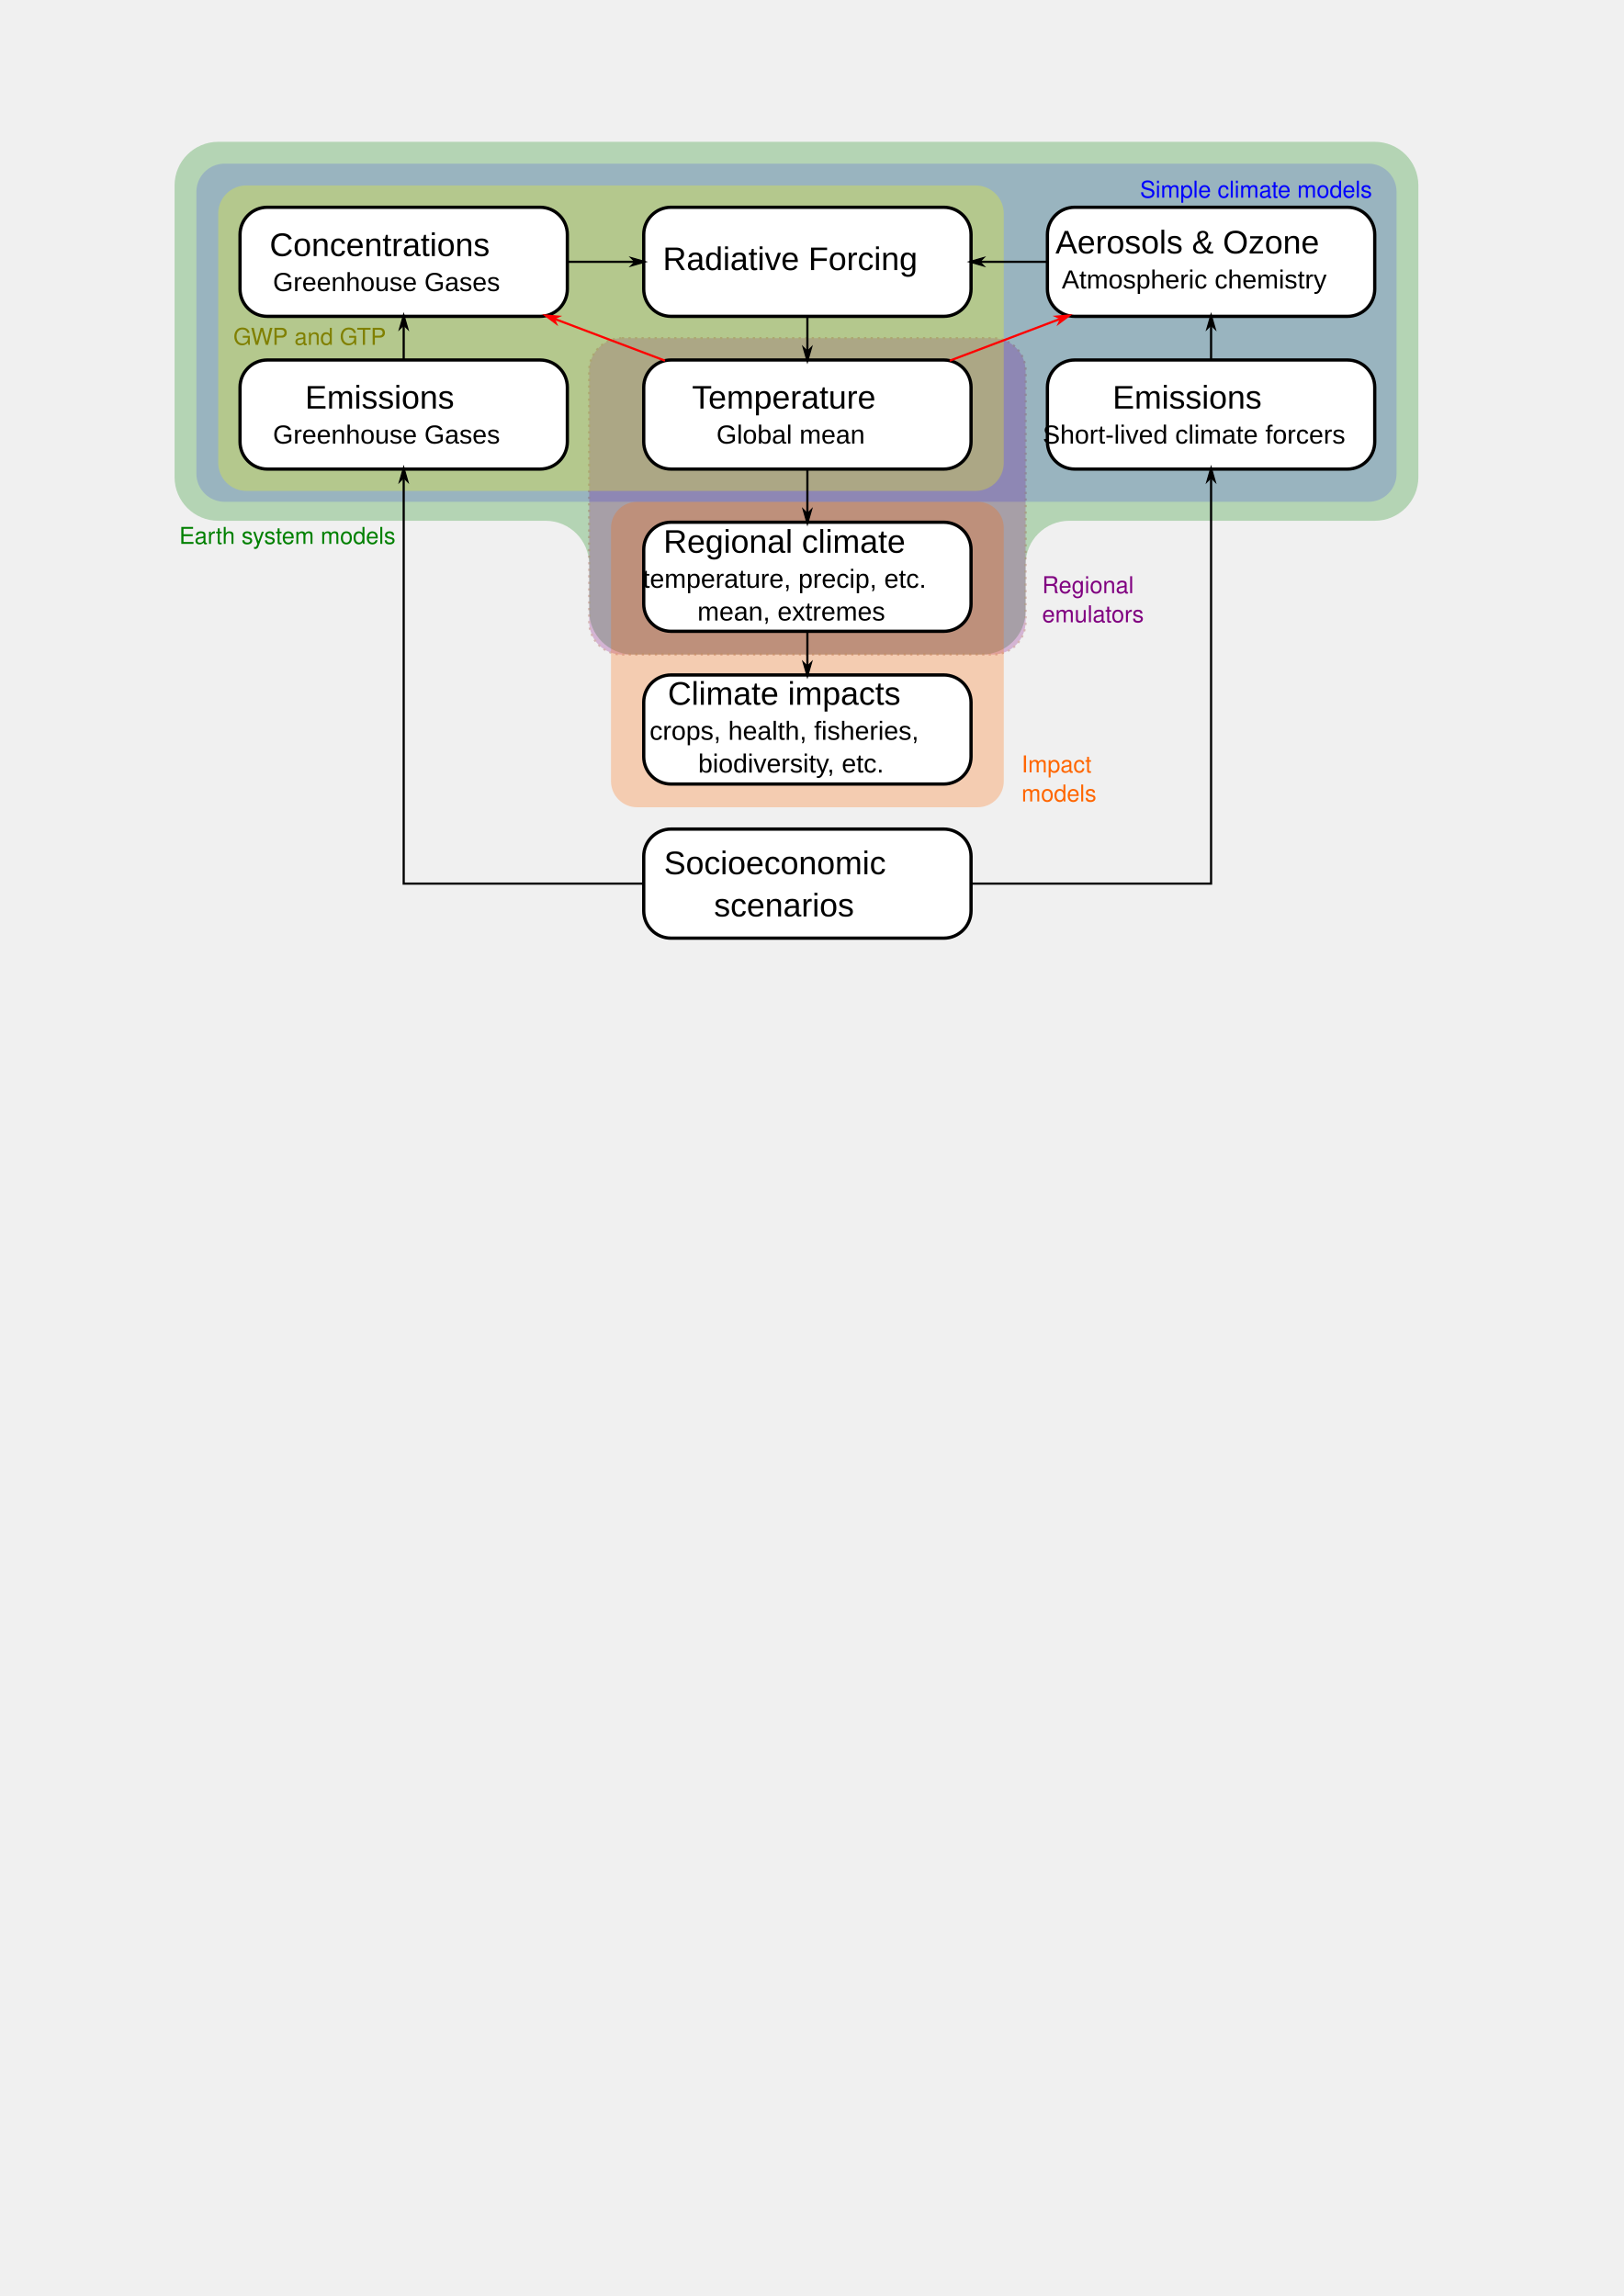
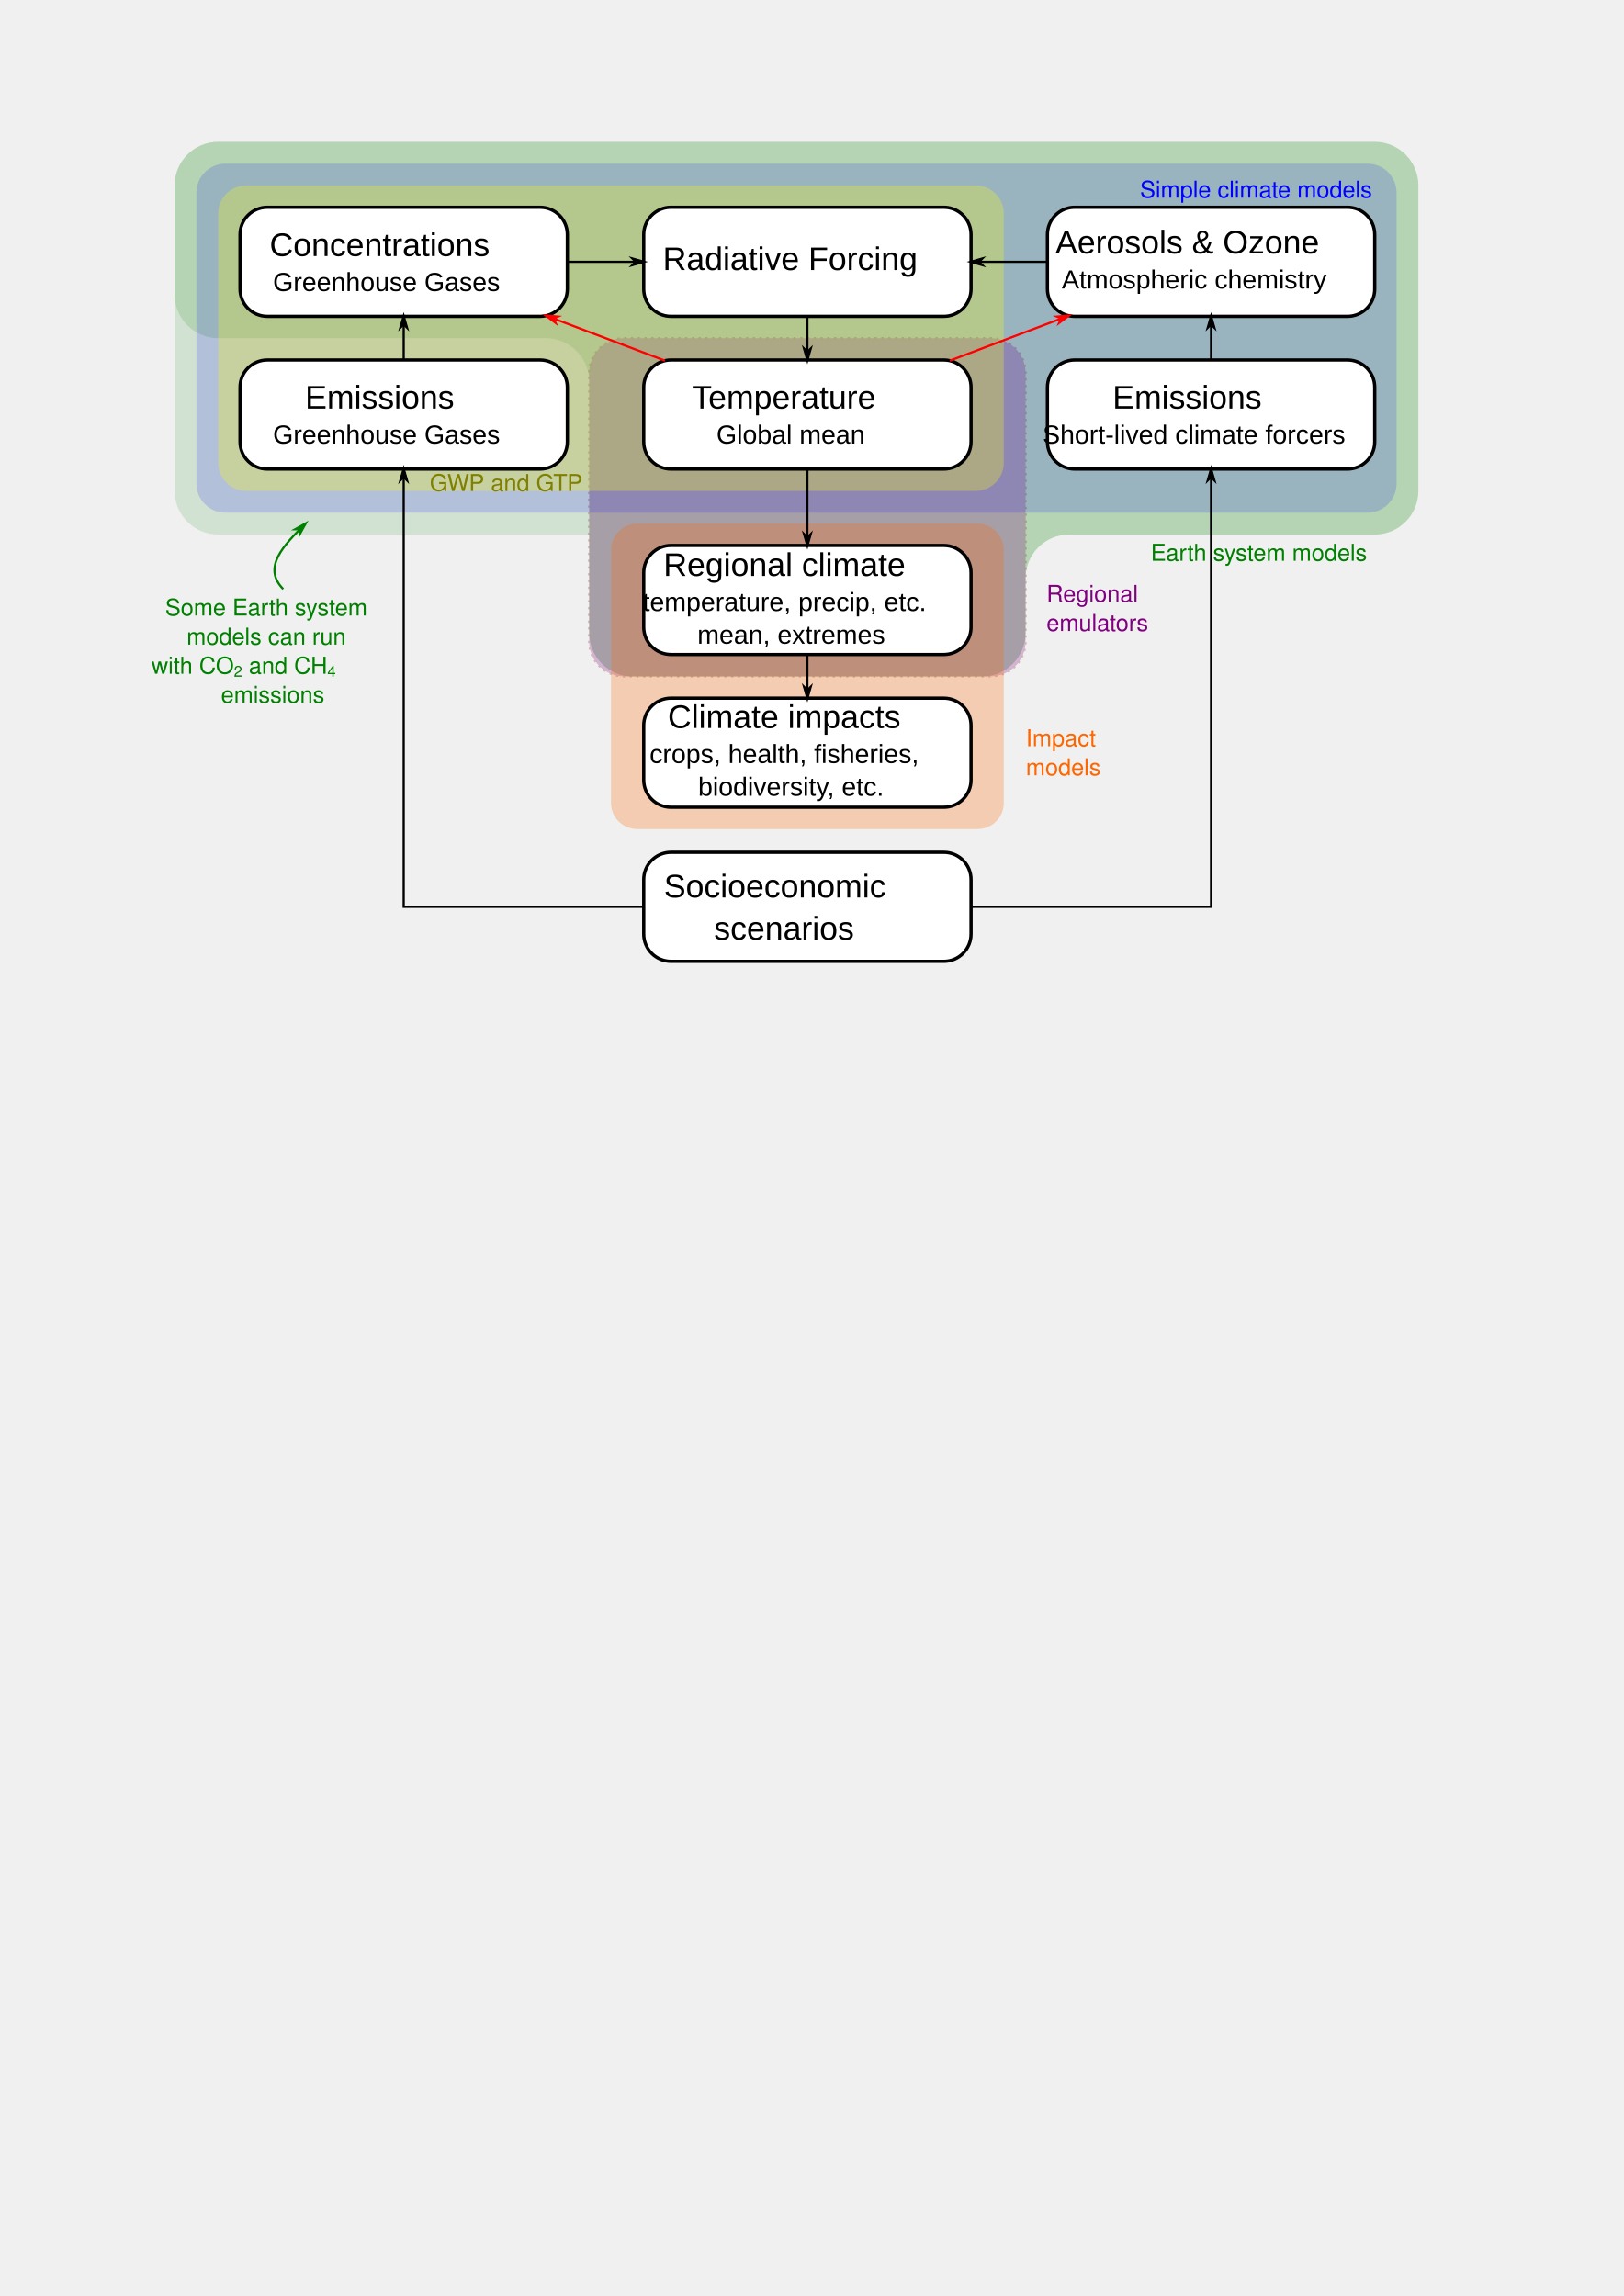
<svg xmlns="http://www.w3.org/2000/svg" width="744.094" height="1052.362" id="svg2" version="1.1">
  <defs id="defs4">
    <marker style="overflow:visible;" id="marker31080" refX="0.0" refY="0.0" orient="auto">
      <path transform="scale(0.8) rotate(180) translate(12.5,0)" style="fill-rule:evenodd;fill:context-stroke;stroke:context-stroke;stroke-width:1.0pt;" d="M 0.0,0.0 L 5.0,-5.0 L -12.5,0.0 L 5.0,5.0 L 0.0,0.0 z " id="path31078" />
    </marker>
    <marker style="overflow:visible;" id="Arrow1Lend" refX="0.0" refY="0.0" orient="auto">
      <path transform="scale(0.8) rotate(180) translate(12.5,0)" style="fill-rule:evenodd;fill:context-stroke;stroke:context-stroke;stroke-width:1.0pt;" d="M 0.0,0.0 L 5.0,-5.0 L -12.5,0.0 L 5.0,5.0 L 0.0,0.0 z " id="path30813" />
    </marker>
    <marker orient="auto" refY="0.0" refX="0.0" id="Arrow1Mend" style="overflow:visible;">
      <path id="path3886" d="M 0.0,0.0 L 5.0,-5.0 L -12.5,0.0 L 5.0,5.0 L 0.0,0.0 z " style="fill-rule:evenodd;stroke:#000000;stroke-width:1.0pt;marker-start:none;" transform="scale(0.4) rotate(180) translate(10,0)" />
    </marker>
    <marker orient="auto" refY="0.0" refX="0.0" id="Arrow1Send" style="overflow:visible;">
      <path id="path3892" d="M 0.0,0.0 L 5.0,-5.0 L -12.5,0.0 L 5.0,5.0 L 0.0,0.0 z " style="fill-rule:evenodd;stroke:#000000;stroke-width:1.0pt;marker-start:none;" transform="scale(0.2) rotate(180) translate(6,0)" />
    </marker>
    <marker orient="auto" refY="0" refX="0" id="Arrow1Mend-8" style="overflow:visible">
      <path id="path3886-6" d="M 0,0 5,-5 -12.5,0 5,5 0,0 z" style="fill-rule:evenodd;stroke:#000000;stroke-width:1pt;marker-start:none" transform="matrix(-0.4,0,0,-0.4,-4,0)" />
    </marker>
    <marker orient="auto" refY="0" refX="0" id="Arrow1Mend-4" style="overflow:visible">
      <path id="path3886-9" d="M 0,0 5,-5 -12.5,0 5,5 0,0 z" style="fill-rule:evenodd;stroke:#000000;stroke-width:1pt;marker-start:none" transform="matrix(-0.4,0,0,-0.4,-4,0)" />
    </marker>
    <marker orient="auto" refY="0" refX="0" id="Arrow1Mend-0" style="overflow:visible">
      <path id="path3886-4" d="M 0,0 5,-5 -12.5,0 5,5 0,0 z" style="fill-rule:evenodd;stroke:#000000;stroke-width:1pt;marker-start:none" transform="matrix(-0.4,0,0,-0.4,-4,0)" />
    </marker>
    <marker orient="auto" refY="0" refX="0" id="Arrow1Mend-2" style="overflow:visible">
      <path id="path3886-8" d="M 0,0 5,-5 -12.5,0 5,5 0,0 z" style="fill-rule:evenodd;stroke:#000000;stroke-width:1pt;marker-start:none" transform="matrix(-0.4,0,0,-0.4,-4,0)" />
    </marker>
    <marker orient="auto" refY="0" refX="0" id="Arrow1Mend-47" style="overflow:visible">
      <path id="path3886-7" d="M 0,0 5,-5 -12.5,0 5,5 0,0 z" style="fill-rule:evenodd;stroke:#000000;stroke-width:1pt;marker-start:none" transform="matrix(-0.4,0,0,-0.4,-4,0)" />
    </marker>
    <marker orient="auto" refY="0" refX="0" id="Arrow1Mend-9" style="overflow:visible">
      <path id="path3886-1" d="M 0,0 5,-5 -12.5,0 5,5 0,0 z" style="fill-rule:evenodd;stroke:#000000;stroke-width:1pt;marker-start:none" transform="matrix(-0.4,0,0,-0.4,-4,0)" />
    </marker>
    <marker orient="auto" refY="0" refX="0" id="Arrow1Mend-25" style="overflow:visible">
      <path id="path3886-86" d="M 0,0 5,-5 -12.5,0 5,5 0,0 z" style="fill-rule:evenodd;stroke:#000000;stroke-width:1pt;marker-start:none" transform="matrix(-0.4,0,0,-0.4,-4,0)" />
    </marker>
    <marker orient="auto" refY="0" refX="0" id="Arrow1Mend-3" style="overflow:visible">
      <path id="path3886-3" d="M 0,0 5,-5 -12.5,0 5,5 0,0 z" style="fill-rule:evenodd;stroke:#000000;stroke-width:1pt;marker-start:none" transform="matrix(-0.4,0,0,-0.4,-4,0)" />
    </marker>
    <marker orient="auto" refY="0" refX="0" id="Arrow1Mend-6" style="overflow:visible">
      <path id="path3886-2" d="M 0,0 5,-5 -12.5,0 5,5 0,0 z" style="fill-rule:evenodd;stroke:#000000;stroke-width:1pt;marker-start:none" transform="matrix(-0.4,0,0,-0.4,-4,0)" />
    </marker>
    <marker orient="auto" refY="0.0" refX="0.0" style="overflow:visible;" id="Arrow1Mend5739">
      <path id="path52276" d="M 0.0,0.0 L 5.0,-5.0 L -12.5,0.0 L 5.0,5.0 L 0.0,0.0 z " style="fill-rule:evenodd;stroke:#800000;stroke-width:1.0pt;marker-start:none;fill:#ffffff" transform="scale(0.4) rotate(180) translate(10,0)" />
    </marker>
    <marker orient="auto" refY="0.0" refX="0.0" style="overflow:visible;" id="Arrow1Mend6568">
      <path id="path52279" d="M 0.0,0.0 L 5.0,-5.0 L -12.5,0.0 L 5.0,5.0 L 0.0,0.0 z " style="fill-rule:evenodd;stroke:#800000;stroke-width:1.0pt;marker-start:none;fill:#ffffff" transform="scale(0.4) rotate(180) translate(10,0)" />
    </marker>
    <marker orient="auto" refY="0.0" refX="0.0" style="overflow:visible;" id="Arrow1Mend65689914">
      <path id="path52715" d="M 0.0,0.0 L 5.0,-5.0 L -12.5,0.0 L 5.0,5.0 L 0.0,0.0 z " style="fill-rule:evenodd;stroke:#ff0000;stroke-width:1.0pt;marker-start:none;fill:#ffffff" transform="scale(0.4) rotate(180) translate(10,0)" />
    </marker>
    <marker orient="auto" refY="0.0" refX="0.0" style="overflow:visible;" id="Arrow1Mend57392504">
      <path id="path52718" d="M 0.0,0.0 L 5.0,-5.0 L -12.5,0.0 L 5.0,5.0 L 0.0,0.0 z " style="fill-rule:evenodd;stroke:#ff0000;stroke-width:1.0pt;marker-start:none;fill:#ffffff" transform="scale(0.4) rotate(180) translate(10,0)" />
    </marker>
    <marker orient="auto" refY="0.0" refX="0.0" style="overflow:visible;" id="Arrow1Mend656899147499">
      <path id="path66542" d="M 0.0,0.0 L 5.0,-5.0 L -12.5,0.0 L 5.0,5.0 L 0.0,0.0 z " style="fill-rule:evenodd;stroke:#ff0000;stroke-width:1.0pt;marker-start:none;fill:#ff0000" transform="scale(0.4) rotate(180) translate(10,0)" />
    </marker>
    <marker orient="auto" refY="0.0" refX="0.0" style="overflow:visible;" id="Arrow1Mend573925048667">
      <path id="path66852" d="M 0.0,0.0 L 5.0,-5.0 L -12.5,0.0 L 5.0,5.0 L 0.0,0.0 z " style="fill-rule:evenodd;stroke:#ff0000;stroke-width:1.0pt;marker-start:none;fill:#ff0000" transform="scale(0.4) rotate(180) translate(10,0)" />
    </marker>
+     <marker orient="auto" refY="0.0" refX="0.0" style="overflow:visible;" id="Arrow1Mend6473">
+       <path id="path19866" d="M 0.0,0.0 L 5.0,-5.0 L -12.5,0.0 L 5.0,5.0 L 0.0,0.0 z " style="fill-rule:evenodd;stroke:#ff0000;stroke-width:1.0pt;marker-start:none;fill:#008000" transform="scale(0.4) rotate(180) translate(10,0)" />
+     </marker>
+     <marker orient="auto" refY="0.0" refX="0.0" style="overflow:visible;" id="Arrow1Mend64739855">
+       <path id="path20338" d="M 0.0,0.0 L 5.0,-5.0 L -12.5,0.0 L 5.0,5.0 L 0.0,0.0 z " style="fill-rule:evenodd;stroke:#008000;stroke-width:1.0pt;marker-start:none;fill:#008000" transform="scale(0.4) rotate(180) translate(10,0)" />
+     </marker>
  </defs>
  <g id="layer1">
-     <path style="opacity:0.25;fill:#008000;stroke:none;stroke-width:1.011px;stroke-linecap:butt;stroke-linejoin:miter;stroke-opacity:1" d="m 100,65 h 530 a 20,20 45 0 1 20,20 v 133.696 a 20,20 135 0 1 -20,20 l -140,0 a 20,20 135 0 0 -20,20 V 280 a 20,20 135 0 1 -20,20 H 290 a 20,20 45 0 1 -20,-20 v -21.304 a 20,20 45 0 0 -20,-20 H 100 a 20,20 45 0 1 -20,-20 V 85 a 20,20 135 0 1 20,-20 z" id="path4806" />
-     <rect style="opacity:0.25;fill:#800080;stroke:#800000;stroke-width:1;stroke-dasharray:1, 2" id="rect49499" width="200" height="145" x="270" y="155" ry="15" />
-     <rect style="opacity:0.263;fill:#ff6600;stroke:none;stroke-width:1.5;stroke-miterlimit:4;stroke-dasharray:none" id="rect4771" width="180" height="140" x="280" y="230" ry="11.957" />
-     <rect style="opacity:0.152;fill:#0000ff;stroke:none;stroke-width:1.525;stroke-miterlimit:4;stroke-dasharray:none" id="rect4761" width="550" height="155" x="90" y="75" ry="12.917" />
+     <path style="fill:#008000;stroke:none;stroke-width:1.024px;stroke-linecap:butt;stroke-linejoin:miter;stroke-opacity:1;fill-opacity:1;opacity:0.125" d="M 270,245 V 175 A 20,20 45 0 0 250,155 H 100 A 20,20 45 0 1 80,135 v 90 a 20,20 45 0 0 20,20 z" id="path3345" />
+     <path style="opacity:0.25;fill:#008000;stroke:none;stroke-width:1.032px;stroke-linecap:butt;stroke-linejoin:miter;stroke-opacity:1" d="m 100,65 h 530 a 20,20 45 0 1 20,20 l 0,140 a 20,20 135 0 1 -20,20 H 490 a 20,20 135 0 0 -20,20 v 25.106 a 20,20 135 0 1 -20,20 l -160,0 a 20,20 45 0 1 -20,-20 V 175 A 20,20 45 0 0 250,155 H 100 A 20,20 45 0 1 80,135 V 85 a 20,20 135 0 1 20,-20 z" id="path4806" />
+     <rect style="opacity:0.25;fill:#800080;stroke:#800000;stroke-width:1.034;stroke-dasharray:1.034, 2.068" id="rect49499" width="200" height="155" x="270" y="155" ry="16.034" />
+     <rect style="opacity:0.263;fill:#ff6600;stroke:none;stroke-width:1.5;stroke-miterlimit:4;stroke-dasharray:none" id="rect4771" width="180" height="140" x="280" y="240" ry="11.957" />
+     <rect style="opacity:0.152;fill:#0000ff;stroke:none;stroke-width:1.549;stroke-miterlimit:4;stroke-dasharray:none" id="rect4761" width="550" height="160" x="90" y="75" ry="13.333" />
    <rect style="opacity:0.263;fill:#ffff00;stroke:none;stroke-width:1.557;stroke-miterlimit:4;stroke-dasharray:none" id="rect4767" width="360" height="140" x="100" y="85" ry="12.876" />
    <rect style="fill:#ffffff;stroke:#000000;stroke-width:1.5;stroke-miterlimit:4;stroke-dasharray:none" id="rect2816" width="150" height="50" x="110" y="165" ry="12.5" />
-     <rect style="fill:#ffffff;stroke:#000000;stroke-width:1.5;stroke-miterlimit:4;stroke-dasharray:none" id="rect2816-9" width="150" height="50" x="295" y="380" ry="12.5" />
+     <rect style="fill:#ffffff;stroke:#000000;stroke-width:1.5;stroke-miterlimit:4;stroke-dasharray:none" id="rect2816-9" width="150" height="50" x="295" y="390.638" ry="12.5" />
    <text xml:space="preserve" style="font-style:normal;font-weight:normal;line-height:0%;font-family:sans-serif;text-align:center;letter-spacing:0px;word-spacing:0px;text-anchor:middle;fill:#000000;fill-opacity:1;stroke:none" x="184.912" y="187.272" id="text2820">
      <tspan id="tspan2822" x="184.912" y="187.272" style="font-size:15px;line-height:1.25;font-family:Arial;-inkscape-font-specification:Arial">Emissions</tspan>
      <tspan x="184.912" y="203.319" id="tspan2824" style="font-size:12px;line-height:1.25;font-family:Arial;-inkscape-font-specification:Arial">Greenhouse Gases</tspan>
    </text>
    <rect style="fill:#ffffff;stroke:#000000;stroke-width:1.5;stroke-miterlimit:4;stroke-dasharray:none" id="rect2816-4" width="150" height="50" x="480" y="165" ry="12.5" />
    <text xml:space="preserve" style="font-style:normal;font-weight:normal;line-height:0%;font-family:sans-serif;text-align:center;letter-spacing:0px;word-spacing:0px;text-anchor:middle;fill:#000000;fill-opacity:1;stroke:none" x="554.962" y="187.272" id="text2820-3">
      <tspan id="tspan2822-3" x="554.962" y="187.272" style="font-size:15px;line-height:1.25;font-family:Arial;-inkscape-font-specification:Arial">Emissions</tspan>
      <tspan x="554.962" y="203.319" id="tspan2824-1" style="font-size:12px;line-height:1.25;font-family:Arial;-inkscape-font-specification:Arial">Short-lived climate forcers</tspan>
    </text>
    <rect style="fill:#ffffff;stroke:#000000;stroke-width:1.5;stroke-miterlimit:4;stroke-dasharray:none" id="rect2816-3" width="150" height="50" x="110" y="95" ry="12.5" />
    <text xml:space="preserve" style="font-style:normal;font-weight:normal;line-height:0%;font-family:sans-serif;text-align:center;letter-spacing:0px;word-spacing:0px;text-anchor:middle;fill:#000000;fill-opacity:1;stroke:none" x="184.912" y="117.363" id="text2820-9">
      <tspan id="tspan2822-1" x="184.912" y="117.363" style="font-size:15px;line-height:1.25;font-family:Arial;-inkscape-font-specification:Arial">Concentrations</tspan>
      <tspan x="184.912" y="133.411" id="tspan2824-0" style="font-size:12px;line-height:1.25;font-family:Arial;-inkscape-font-specification:Arial">Greenhouse Gases</tspan>
    </text>
    <rect style="fill:#ffffff;stroke:#000000;stroke-width:1.5;stroke-miterlimit:4;stroke-dasharray:none" id="rect2816-3-4" width="150" height="50" x="295" y="95" ry="12.5" />
    <text xml:space="preserve" style="font-style:normal;font-weight:normal;line-height:0%;font-family:sans-serif;text-align:center;letter-spacing:0px;word-spacing:0px;text-anchor:middle;fill:#000000;fill-opacity:1;stroke:none" x="369.916" y="123.79" id="text2820-9-9">
      <tspan x="369.916" y="123.79" id="tspan2824-0-7" style="font-size:15px;line-height:1.25;font-family:Arial;-inkscape-font-specification:Arial">Radiative Forcing</tspan>
    </text>
    <rect style="fill:#ffffff;stroke:#000000;stroke-width:1.5;stroke-miterlimit:4;stroke-dasharray:none" id="rect2816-3-4-9" width="150" height="50" x="295" y="165" ry="12.5" />
    <text xml:space="preserve" style="font-style:normal;font-weight:normal;line-height:0%;font-family:sans-serif;text-align:center;letter-spacing:0px;word-spacing:0px;text-anchor:middle;fill:#000000;fill-opacity:1;stroke:none" x="370.139" y="187.272" id="text2820-9-4">
      <tspan id="tspan2822-1-1" x="370.139" y="187.272" style="font-size:15px;line-height:1.25;font-family:Arial;-inkscape-font-specification:Arial">Temperature</tspan>
      <tspan x="370.139" y="203.319" id="tspan2824-0-5" style="font-size:12px;line-height:1.25;font-family:Arial;-inkscape-font-specification:Arial">Global mean</tspan>
    </text>
-     <rect style="fill:#ffffff;stroke:#000000;stroke-width:1.5;stroke-miterlimit:4;stroke-dasharray:none" id="rect2816-3-4-9-4" width="150" height="50" x="295" y="239.362" ry="12.5" />
-     <text xml:space="preserve" style="font-style:normal;font-weight:normal;line-height:0%;font-family:sans-serif;text-align:center;letter-spacing:0px;word-spacing:0px;text-anchor:middle;fill:#000000;fill-opacity:1;stroke:none" x="370.413" y="253.357" id="text2820-9-4-0">
-       <tspan id="tspan2822-1-1-9" x="370.413" y="253.357" style="font-size:15px;line-height:1.25;font-family:Arial;-inkscape-font-specification:Arial">Regional climate</tspan>
-       <tspan x="370.413" y="269.405" id="tspan2824-0-5-3" style="font-size:12px;line-height:1.25;font-family:Arial;-inkscape-font-specification:Arial">temperature, precip, etc.</tspan>
-       <tspan x="370.413" y="284.405" style="font-size:12px;line-height:1.25;font-family:Arial;-inkscape-font-specification:Arial" id="tspan3024">mean, extremes</tspan>
+     <rect style="fill:#ffffff;stroke:#000000;stroke-width:1.5;stroke-miterlimit:4;stroke-dasharray:none" id="rect2816-3-4-9-4" width="150" height="50" x="295" y="250" ry="12.5" />
+     <text xml:space="preserve" style="font-style:normal;font-weight:normal;line-height:0%;font-family:sans-serif;text-align:center;letter-spacing:0px;word-spacing:0px;text-anchor:middle;fill:#000000;fill-opacity:1;stroke:none" x="370.413" y="263.995" id="text2820-9-4-0">
+       <tspan id="tspan2822-1-1-9" x="370.413" y="263.995" style="font-size:15px;line-height:1.25;font-family:Arial;-inkscape-font-specification:Arial">Regional climate</tspan>
+       <tspan x="370.413" y="280.043" id="tspan2824-0-5-3" style="font-size:12px;line-height:1.25;font-family:Arial;-inkscape-font-specification:Arial">temperature, precip, etc.</tspan>
+       <tspan x="370.413" y="295.043" style="font-size:12px;line-height:1.25;font-family:Arial;-inkscape-font-specification:Arial" id="tspan3024">mean, extremes</tspan>
    </text>
-     <rect style="fill:#ffffff;stroke:#000000;stroke-width:1.5;stroke-miterlimit:4;stroke-dasharray:none" id="rect2816-3-4-9-4-7" width="150" height="50" x="295" y="309.362" ry="12.5" />
-     <text xml:space="preserve" style="font-style:normal;font-weight:normal;line-height:0%;font-family:sans-serif;text-align:center;letter-spacing:0px;word-spacing:0px;text-anchor:middle;fill:#000000;fill-opacity:1;stroke:none" x="370.296" y="323.036" id="text2820-9-4-0-7">
-       <tspan id="tspan2822-1-1-9-4" x="370.296" y="323.036" style="font-size:15px;line-height:1.25;font-family:Arial;-inkscape-font-specification:Arial">Climate impacts</tspan>
-       <tspan x="370.296" y="339.084" style="font-size:12px;line-height:1.25;font-family:Arial;-inkscape-font-specification:Arial" id="tspan3024-0">crops, health, fisheries,</tspan>
-       <tspan x="370.296" y="354.084" style="font-size:12px;line-height:1.25;font-family:Arial;-inkscape-font-specification:Arial" id="tspan3062">biodiversity, etc.</tspan>
+     <rect style="fill:#ffffff;stroke:#000000;stroke-width:1.5;stroke-miterlimit:4;stroke-dasharray:none" id="rect2816-3-4-9-4-7" width="150" height="50" x="295" y="320" ry="12.5" />
+     <text xml:space="preserve" style="font-style:normal;font-weight:normal;line-height:0%;font-family:sans-serif;text-align:center;letter-spacing:0px;word-spacing:0px;text-anchor:middle;fill:#000000;fill-opacity:1;stroke:none" x="370.296" y="333.674" id="text2820-9-4-0-7">
+       <tspan id="tspan2822-1-1-9-4" x="370.296" y="333.674" style="font-size:15px;line-height:1.25;font-family:Arial;-inkscape-font-specification:Arial">Climate impacts</tspan>
+       <tspan x="370.296" y="349.721" style="font-size:12px;line-height:1.25;font-family:Arial;-inkscape-font-specification:Arial" id="tspan3024-0">crops, health, fisheries,</tspan>
+       <tspan x="370.296" y="364.721" style="font-size:12px;line-height:1.25;font-family:Arial;-inkscape-font-specification:Arial" id="tspan3062">biodiversity, etc.</tspan>
    </text>
    <rect style="fill:#ffffff;stroke:#000000;stroke-width:1.5;stroke-miterlimit:4;stroke-dasharray:none" id="rect2816-4-9" width="150" height="50" x="480" y="95" ry="12.5" />
    <text xml:space="preserve" style="font-style:normal;font-weight:normal;line-height:0%;font-family:sans-serif;text-align:center;letter-spacing:0px;word-spacing:0px;text-anchor:middle;fill:#000000;fill-opacity:1;stroke:none" x="555.062" y="116.177" id="text2820-3-8">
      <tspan id="tspan2822-3-0" x="555.062" y="116.177" style="font-size:15px;line-height:1.25;font-family:Arial;-inkscape-font-specification:Arial">Aerosols &amp; Ozone</tspan>
      <tspan x="555.062" y="132.225" id="tspan2824-1-3" style="font-size:12px;line-height:1.25;font-family:Arial;-inkscape-font-specification:Arial">Atmospheric chemistry</tspan>
    </text>
-     <text xml:space="preserve" style="font-size:15px;line-height:1.25;font-family:Helvetica;-inkscape-font-specification:Helvetica;text-align:center;text-anchor:middle" x="369.729" y="400.7" id="text7739">
-       <tspan x="369.729" y="400.7" id="tspan7741" style="font-style:normal;font-variant:normal;font-weight:normal;font-stretch:normal;font-size:15px;font-family:Arial;-inkscape-font-specification:Arial;text-align:center;text-anchor:middle">Socioeconomic</tspan>
-       <tspan x="369.729" y="420.043" style="font-style:normal;font-variant:normal;font-weight:normal;font-stretch:normal;font-size:15px;font-family:Arial;-inkscape-font-specification:Arial;text-align:center;text-anchor:middle" id="tspan26359">scenarios</tspan>
+     <text xml:space="preserve" style="font-size:15px;line-height:1.25;font-family:Helvetica;-inkscape-font-specification:Helvetica;text-align:center;text-anchor:middle" x="369.729" y="411.338" id="text7739">
+       <tspan x="369.729" y="411.338" id="tspan7741" style="font-style:normal;font-variant:normal;font-weight:normal;font-stretch:normal;font-size:15px;font-family:Arial;-inkscape-font-specification:Arial;text-align:center;text-anchor:middle">Socioeconomic</tspan>
+       <tspan x="369.729" y="430.681" style="font-style:normal;font-variant:normal;font-weight:normal;font-stretch:normal;font-size:15px;font-family:Arial;-inkscape-font-specification:Arial;text-align:center;text-anchor:middle" id="tspan26359">scenarios</tspan>
    </text>
    <path style="fill:none;fill-rule:evenodd;stroke:#000000;stroke-width:1px;stroke-linecap:butt;stroke-linejoin:miter;stroke-opacity:1;marker-end:url(#Arrow1Mend);paint-order:normal" d="M 185,165 V 145" id="path28561" />
    <path style="fill:none;fill-rule:evenodd;stroke:#000000;stroke-width:1px;stroke-linecap:butt;stroke-linejoin:miter;stroke-opacity:1;marker-end:url(#Arrow1Mend)" d="m 260,120 h 35" id="path28563" />
    <path style="fill:none;fill-rule:evenodd;stroke:#000000;stroke-width:1px;stroke-linecap:butt;stroke-linejoin:miter;stroke-opacity:1;marker-end:url(#Arrow1Mend)" d="m 370,145 v 20" id="path28565" />
    <path style="fill:#ff0000;fill-rule:evenodd;stroke:#ff0000;stroke-width:1px;stroke-linecap:butt;stroke-linejoin:miter;stroke-opacity:1;marker-end:url(#Arrow1Mend573925048667)" d="M 304.734,165.305 250.266,144.695" id="path28567" />
    <path style="fill:none;fill-rule:evenodd;stroke:#000000;stroke-width:1px;stroke-linecap:butt;stroke-linejoin:miter;stroke-opacity:1;marker-end:url(#Arrow1Mend)" d="M 555,165 V 145" id="path28569" />
    <path style="fill:none;fill-rule:evenodd;stroke:#000000;stroke-width:1px;stroke-linecap:butt;stroke-linejoin:miter;stroke-opacity:1;marker-end:url(#Arrow1Mend)" d="M 480,120 H 445" id="path28571" />
    <path style="fill:#800000;fill-rule:evenodd;stroke:#ff0000;stroke-width:1px;stroke-linecap:butt;stroke-linejoin:miter;stroke-opacity:1;marker-end:url(#Arrow1Mend656899147499)" d="m 435.266,165.305 54.467,-20.609" id="path28573" />
-     <path style="fill:none;fill-rule:evenodd;stroke:#000000;stroke-width:1px;stroke-linecap:butt;stroke-linejoin:miter;stroke-opacity:1;marker-end:url(#Arrow1Mend)" d="m 370,215 v 24.362" id="path28837" />
-     <path style="fill:none;fill-rule:evenodd;stroke:#000000;stroke-width:1px;stroke-linecap:butt;stroke-linejoin:miter;stroke-opacity:1;marker-end:url(#Arrow1Mend)" d="m 370,289.362 v 20" id="path28839" />
-     <path style="fill:none;fill-rule:evenodd;stroke:#000000;stroke-width:1px;stroke-linecap:butt;stroke-linejoin:miter;stroke-opacity:1;marker-end:url(#Arrow1Mend)" d="M 445,405 H 555 V 215" id="path28845" />
-     <path style="fill:none;fill-rule:evenodd;stroke:#000000;stroke-width:1;stroke-linecap:butt;stroke-linejoin:miter;stroke-miterlimit:4;stroke-dasharray:none;stroke-opacity:1;marker-end:url(#Arrow1Mend)" d="M 295,405 H 185 V 215" id="path30303" />
-     <text xml:space="preserve" style="font-size:10.667px;line-height:1.25;font-family:Helvetica;-inkscape-font-specification:Helvetica" x="82.131" y="249.29" id="text33158">
-       <tspan id="tspan33156" x="82.131" y="249.29" style="font-size:10.667px;fill:#008000">Earth system models</tspan>
+     <path style="fill:none;fill-rule:evenodd;stroke:#000000;stroke-width:1px;stroke-linecap:butt;stroke-linejoin:miter;stroke-opacity:1;marker-end:url(#Arrow1Mend)" d="m 370,215 v 35" id="path28837" />
+     <path style="fill:none;fill-rule:evenodd;stroke:#000000;stroke-width:1px;stroke-linecap:butt;stroke-linejoin:miter;stroke-opacity:1;marker-end:url(#Arrow1Mend)" d="m 370,300 v 20" id="path28839" />
+     <path style="fill:none;fill-rule:evenodd;stroke:#000000;stroke-width:1px;stroke-linecap:butt;stroke-linejoin:miter;stroke-opacity:1;marker-end:url(#Arrow1Mend)" d="M 445,415.638 H 555 V 215" id="path28845" />
+     <path style="fill:none;fill-rule:evenodd;stroke:#000000;stroke-width:1;stroke-linecap:butt;stroke-linejoin:miter;stroke-miterlimit:4;stroke-dasharray:none;stroke-opacity:1;marker-end:url(#Arrow1Mend)" d="M 295,415.638 H 185 V 215" id="path30303" />
+     <text xml:space="preserve" style="font-size:10.667px;line-height:1.25;font-family:Helvetica;-inkscape-font-specification:Helvetica" x="527.344" y="257.034" id="text33158">
+       <tspan id="tspan33156" x="527.344" y="257.034" style="font-size:10.667px;fill:#008000">Earth system models</tspan>
    </text>
    <text xml:space="preserve" style="font-size:10.667px;line-height:1.25;font-family:Helvetica;-inkscape-font-specification:Helvetica;fill:#0000ff" x="522.43" y="90.598" id="text38688">
      <tspan id="tspan38686" x="522.43" y="90.598">Simple climate models</tspan>
    </text>
-     <text xml:space="preserve" style="font-size:10.667px;line-height:1.25;font-family:Helvetica;-inkscape-font-specification:Helvetica;fill:#808000" x="106.916" y="158.037" id="text41272">
-       <tspan id="tspan41270" x="106.916" y="158.037">GWP and GTP</tspan>
+     <text xml:space="preserve" style="font-size:10.667px;line-height:1.25;font-family:Helvetica;-inkscape-font-specification:Helvetica;fill:#808000" x="196.937" y="225.059" id="text41272">
+       <tspan id="tspan41270" x="196.937" y="225.059">GWP and GTP</tspan>
    </text>
-     <text xml:space="preserve" style="font-size:10.667px;line-height:1.25;font-family:Helvetica;-inkscape-font-specification:Helvetica;fill:#800080" x="477.57" y="271.869" id="text44516">
-       <tspan id="tspan44514" x="477.57" y="271.869">Regional</tspan>
-       <tspan x="477.57" y="285.203" id="tspan47770">emulators</tspan>
+     <text xml:space="preserve" style="font-size:10.667px;line-height:1.25;font-family:Helvetica;-inkscape-font-specification:Helvetica;fill:#800080" x="479.57" y="275.869" id="text44516">
+       <tspan id="tspan44514" x="479.57" y="275.869">Regional</tspan>
+       <tspan x="479.57" y="289.203" id="tspan47770">emulators</tspan>
    </text>
-     <text xml:space="preserve" style="font-size:10.667px;line-height:1.25;font-family:Helvetica;-inkscape-font-specification:Helvetica;fill:#ff6600" x="468.131" y="354.019" id="text49730">
-       <tspan id="tspan49728" x="468.131" y="354.019">Impact</tspan>
-       <tspan x="468.131" y="367.352" id="tspan51526">models</tspan>
+     <text xml:space="preserve" style="font-size:10.667px;line-height:1.25;font-family:Helvetica;-inkscape-font-specification:Helvetica;fill:#ff6600" x="470.131" y="342.019" id="text49730">
+       <tspan id="tspan49728" x="470.131" y="342.019">Impact</tspan>
+       <tspan x="470.131" y="355.352" id="tspan51526">models</tspan>
    </text>
+     <text xml:space="preserve" style="font-size:10.667px;line-height:1.25;font-family:Helvetica;-inkscape-font-specification:Helvetica;text-align:center;text-anchor:middle;fill:#008000" x="132.405" y="282.129" id="text12475">
+       <tspan id="tspan12473" x="132.405" y="282.129">Some Earth system</tspan>
+       <tspan x="132.405" y="295.463" id="tspan13357">models can run</tspan>
+       <tspan x="132.405" y="308.796" id="tspan13359">with CO<tspan style="font-size:65%;baseline-shift:sub;fill:#008000" id="tspan15643">2</tspan> and CH<tspan style="font-size:65%;baseline-shift:sub;fill:#008000" id="tspan17003">4</tspan>
+       </tspan>
+       <tspan x="132.405" y="322.129" id="tspan13361">emissions</tspan>
+     </text>
+     <path style="fill:none;stroke:#008000;stroke-width:1px;stroke-linecap:butt;stroke-linejoin:miter;stroke-opacity:1;marker-end:url(#Arrow1Mend64739855)" d="M 129.792,269.999 C 120,260 130,250 140,240" id="path18456" />
  </g>
</svg>
